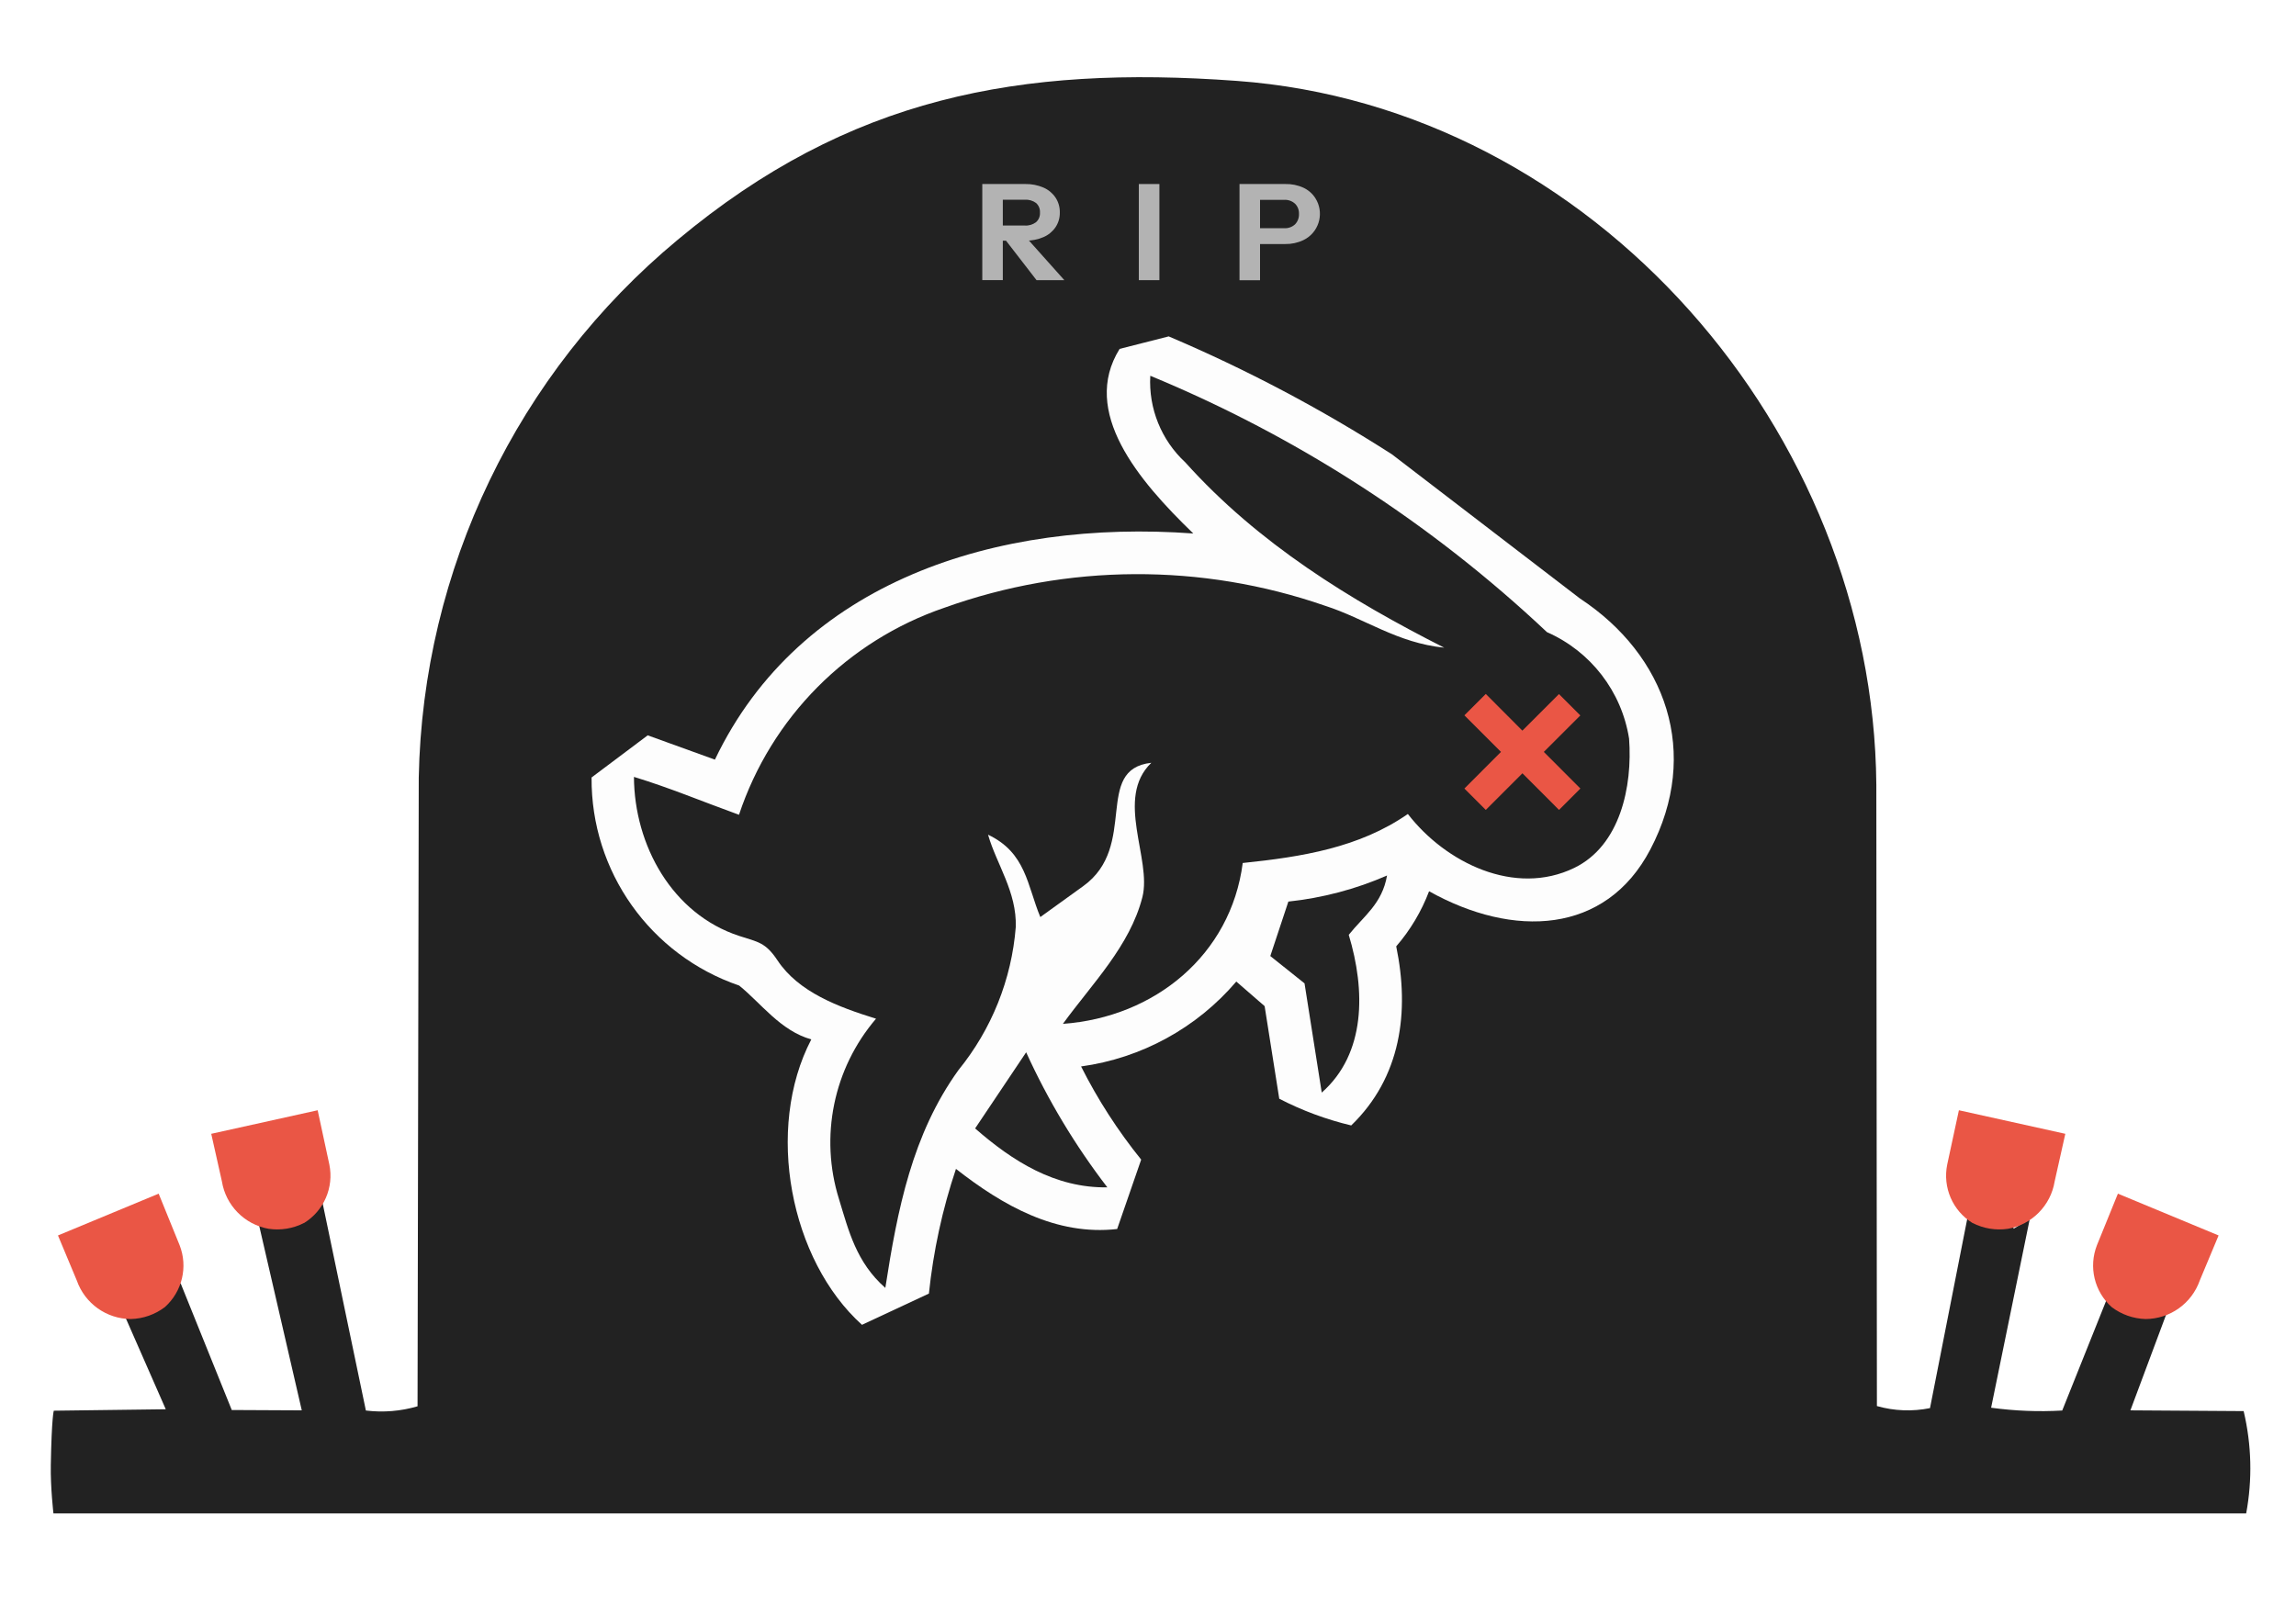
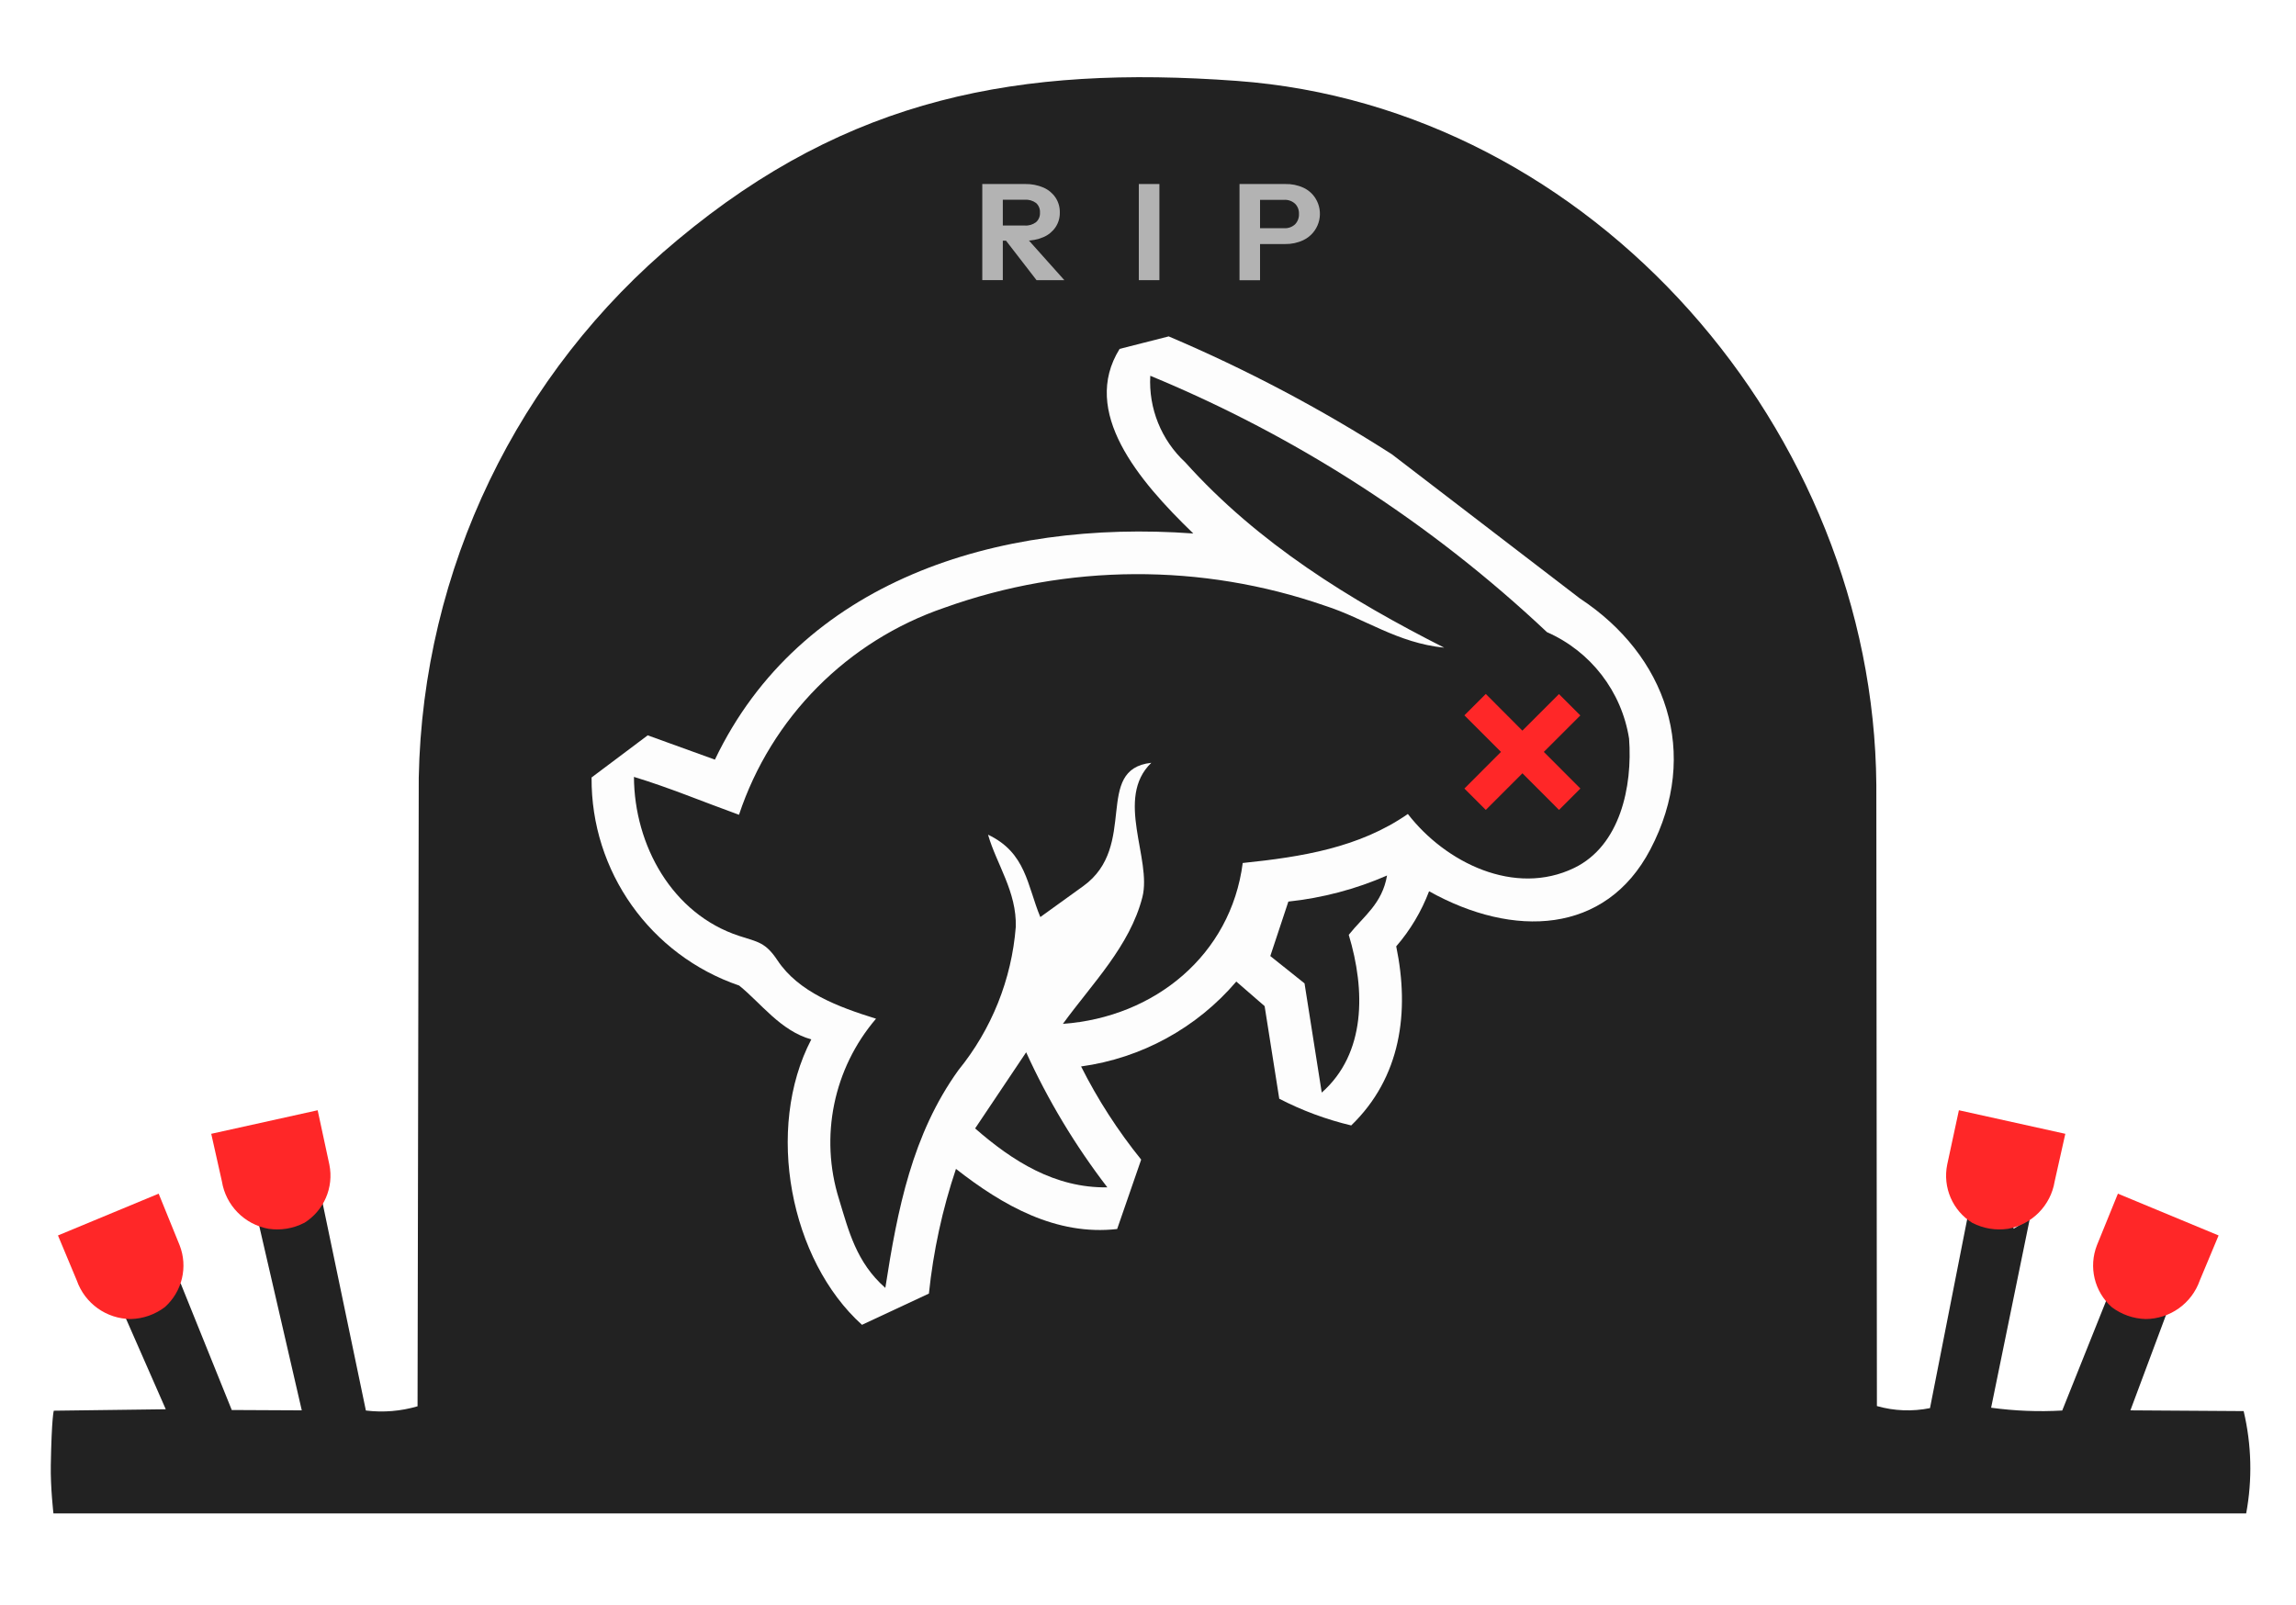
<svg xmlns="http://www.w3.org/2000/svg" id="Capa_1" version="1.1" viewBox="0 0 400.42 279.83">
  <defs>
    <style>
      .st0, .st1 {
        fill: none;
      }

      .st2 {
        fill: #232323;
      }

      .st1 {
        stroke: #85cab2;
        stroke-miterlimit: 10;
      }

      .st3 {
        fill: #242424;
      }

      .st4 {
        fill: #b3b3b3;
      }

      .st5 {
-         fill: #ea5645;
+         fill: #FF2728;
      }

      .st6 {
        clip-path: url(#clippath);
      }

      .st7 {
        fill: #222;
      }

      .st8 {
        fill: #fdfdfd;
      }
    </style>
    <clipPath id="clippath">
      <rect class="st0" x="8.47" y="13.44" width="383.97" height="250.56" />
    </clipPath>
  </defs>
  <g class="st6">
    <g id="Grupo_946">
      <path id="Trazado_1007" class="st1" d="M201.48,124.78l10.59-18.29,10.59,18.29h-21.17ZM212.06,121.89c.52,0,.94-.44.93-.96s-.44-.94-.96-.93c-.52,0-.94.44-.93.96,0,.25.1.48.28.66.18.18.42.28.68.27ZM211.1,119.01h1.92v-4.81h-1.92v4.81Z" />
      <path id="Trazado_1008" class="st7" d="M377.87,229.06l-6.33,16.96,19.75.13c1.39,5.86,1.54,11.94.44,17.85H9.32s-.53-4.51-.46-8.46c.15-8.39.52-9.46.52-9.46l19.53-.25-7.19-16.38,9.78-5.6,8.92,22.11,12.21.06-7.78-33.73,3.39,2.08c.51-2.77,3.92-4.09,5.69-2.19l2.24-2.76,7.64,36.63c3.02.37,6.09.12,9.01-.74l.21-109.62c.69-36.37,17.18-70.64,45.17-93.87,29.79-24.86,59.6-30.48,97.49-27.71,62.26,4.55,111.04,61.24,111.54,122.79l.1,108.37c3.01.86,6.19.98,9.26.36l6.97-35.43,1.51,1.02c1.79-2.24,5.47.18,6.11,3.11l2.81-1.7-6.74,32.93c4.11.56,8.26.73,12.4.49l8.88-22.19,1.48,3.9" />
      <path id="Trazado_1009" class="st8" d="M194.82,214.39c-10.65,1.2-19.95-4.11-28.1-10.49-2.37,7.05-3.95,14.35-4.72,21.75l-11.67,5.45c-12.52-11.27-16.98-34.17-8.84-49.79-5.37-1.49-8.8-6.35-12.58-9.39-15.5-5.3-25.87-19.92-25.74-36.3l9.79-7.35,11.72,4.24c14.85-31.1,49.19-41.95,83.43-39.45-9.64-9.3-19.67-21.24-12.85-32.2l8.56-2.18c13.53,5.75,26.55,12.63,38.93,20.57l32.78,25.14c15.03,9.9,21.12,26.97,12.28,43.8-7.78,14.83-23.86,15.5-38.58,7.28-1.33,3.51-3.27,6.77-5.73,9.61,2.37,11.46.82,22.86-7.85,31.24-4.36-1.04-8.57-2.6-12.55-4.66l-2.55-16.15-4.94-4.29c-6.9,8.09-16.53,13.36-27.07,14.81,2.9,5.77,6.42,11.22,10.48,16.25l-4.19,12.11Z" />
      <path id="Trazado_1010" class="st5" d="M53.02,213.33c-1.9.98-4.06,1.33-6.18,1.02-4.19-.75-7.46-4.07-8.14-8.27l-1.86-8.3,18.56-4.11,2.04,9.48c.81,3.99-.95,8.05-4.41,10.19" />
      <path id="Trazado_1014" class="st7" d="M172.32,145.62c1.47,5.13,5.02,9.95,4.83,16.08-.72,9.14-4.21,17.85-10,24.97-8.05,11.19-10.63,24.27-12.75,37.99-5.09-4.48-6.4-10-8.07-15.46-3.42-10.91-.98-22.81,6.45-31.5-6.58-2.04-13.51-4.63-17.19-10.18-2.1-3.16-3.39-3.19-6.71-4.27-11.64-3.82-18.26-15.79-18.32-27.73,6.24,1.9,11.65,4.19,18.32,6.61,5.64-16.98,18.9-30.34,35.83-36.12,21.44-7.69,44.87-7.81,66.39-.34,6.92,2.22,12.58,6.49,20.77,7.31-16.37-8.29-32.43-18.15-45.15-32.32-4.19-3.88-6.43-9.42-6.11-15.11,25.59,10.58,49.03,25.73,69.18,44.72,7.62,3.35,13.02,10.34,14.32,18.57.62,8.37-1.55,18.68-9.57,22.56-10.36,5.02-22.43-.9-29.01-9.41-8.48,5.88-18.46,7.48-28.8,8.55-2.07,16.05-15.37,26.91-31.36,28.06,5.09-7.01,11.68-13.57,13.86-22.1,1.7-6.65-4.86-17.24,1.56-23.44-10.18,1.13-2.18,14.52-11.87,21.51l-7.49,5.4c-2.29-5.52-2.48-11.22-9.1-14.36" />
      <path id="Trazado_1015" class="st2" d="M230.51,190.59l-3-19.05-5.97-4.77,3.15-9.5c5.94-.63,11.74-2.16,17.21-4.55-.86,4.95-4.04,7.04-6.68,10.35,2.92,9.65,3.03,20.69-4.71,27.52" />
      <path id="Trazado_1016" class="st3" d="M193.13,207.12c-9.16.14-16.57-4.6-23.07-10.28l8.9-13.28c3.81,8.37,8.56,16.27,14.16,23.56" />
      <path id="Trazado_1018" class="st7" d="M218.2,39.57l-.23-6.78c1.25-.82,2.9-.73,4.05.23,1.05.86,1.5,2.25,1.16,3.57-.44,1.45-1.39,3.24-4.98,2.99" />
      <path id="Trazado_1019" class="st5" d="M275.61,124.8l-3.73-3.73-6.38,6.38-6.38-6.4-3.73,3.73,6.38,6.38-6.38,6.39,3.73,3.73,6.39-6.39,6.38,6.39,3.73-3.73-6.38-6.39,6.38-6.37Z" />
      <path id="Trazado_1020" class="st5" d="M28.75,228.01c-1.7,1.29-3.77,2.02-5.91,2.08-4.26-.01-8.04-2.71-9.45-6.73l-3.28-7.85,17.56-7.29,3.65,8.98c1.49,3.79.46,8.1-2.57,10.81" />
      <path id="Trazado_1021" class="st5" d="M344.01,213.33c1.9.98,4.06,1.33,6.18,1.02,4.19-.75,7.46-4.07,8.14-8.27l1.86-8.3-18.56-4.11-2.04,9.48c-.81,3.99.95,8.05,4.41,10.19" />
      <path id="Trazado_1022" class="st5" d="M368.28,228.01c1.7,1.29,3.77,2.02,5.91,2.08,4.26-.02,8.04-2.71,9.45-6.73l3.28-7.85-17.56-7.29-3.65,8.98c-1.49,3.79-.46,8.1,2.57,10.81" />
      <path id="Trazado_1023" class="st4" d="M171.31,48.87v-16.77h7.5c1.09-.02,2.17.19,3.17.62.85.37,1.58.97,2.1,1.74.51.77.77,1.68.75,2.61.02.91-.24,1.81-.75,2.57-.52.76-1.25,1.36-2.1,1.72-1,.43-2.08.64-3.17.62h-4.66v-2.64h4.57c.71.05,1.41-.16,1.97-.59.47-.42.72-1.04.68-1.67.04-.63-.21-1.24-.68-1.67-.57-.42-1.27-.62-1.98-.57h-3.82v14.02h-3.59ZM180.77,48.87l-6.73-8.71h3.8l7.78,8.71h-4.84Z" />
      <rect id="Rectángulo_312" class="st4" x="198.61" y="32.1" width="3.59" height="16.77" />
      <path id="Trazado_1024" class="st4" d="M216.17,48.87v-16.77h7.96c1.1-.03,2.2.19,3.2.65.85.4,1.57,1.03,2.07,1.82,1.51,2.38.8,5.54-1.59,7.04-.16.1-.34.2-.51.28-.99.47-2.08.7-3.18.68h-5.12v-2.76h4.94c.71.04,1.4-.2,1.92-.68.46-.48.71-1.14.68-1.8.03-.67-.21-1.32-.68-1.79-.52-.48-1.21-.72-1.92-.68h-4.19v14.02h-3.59Z" />
    </g>
  </g>
</svg>
